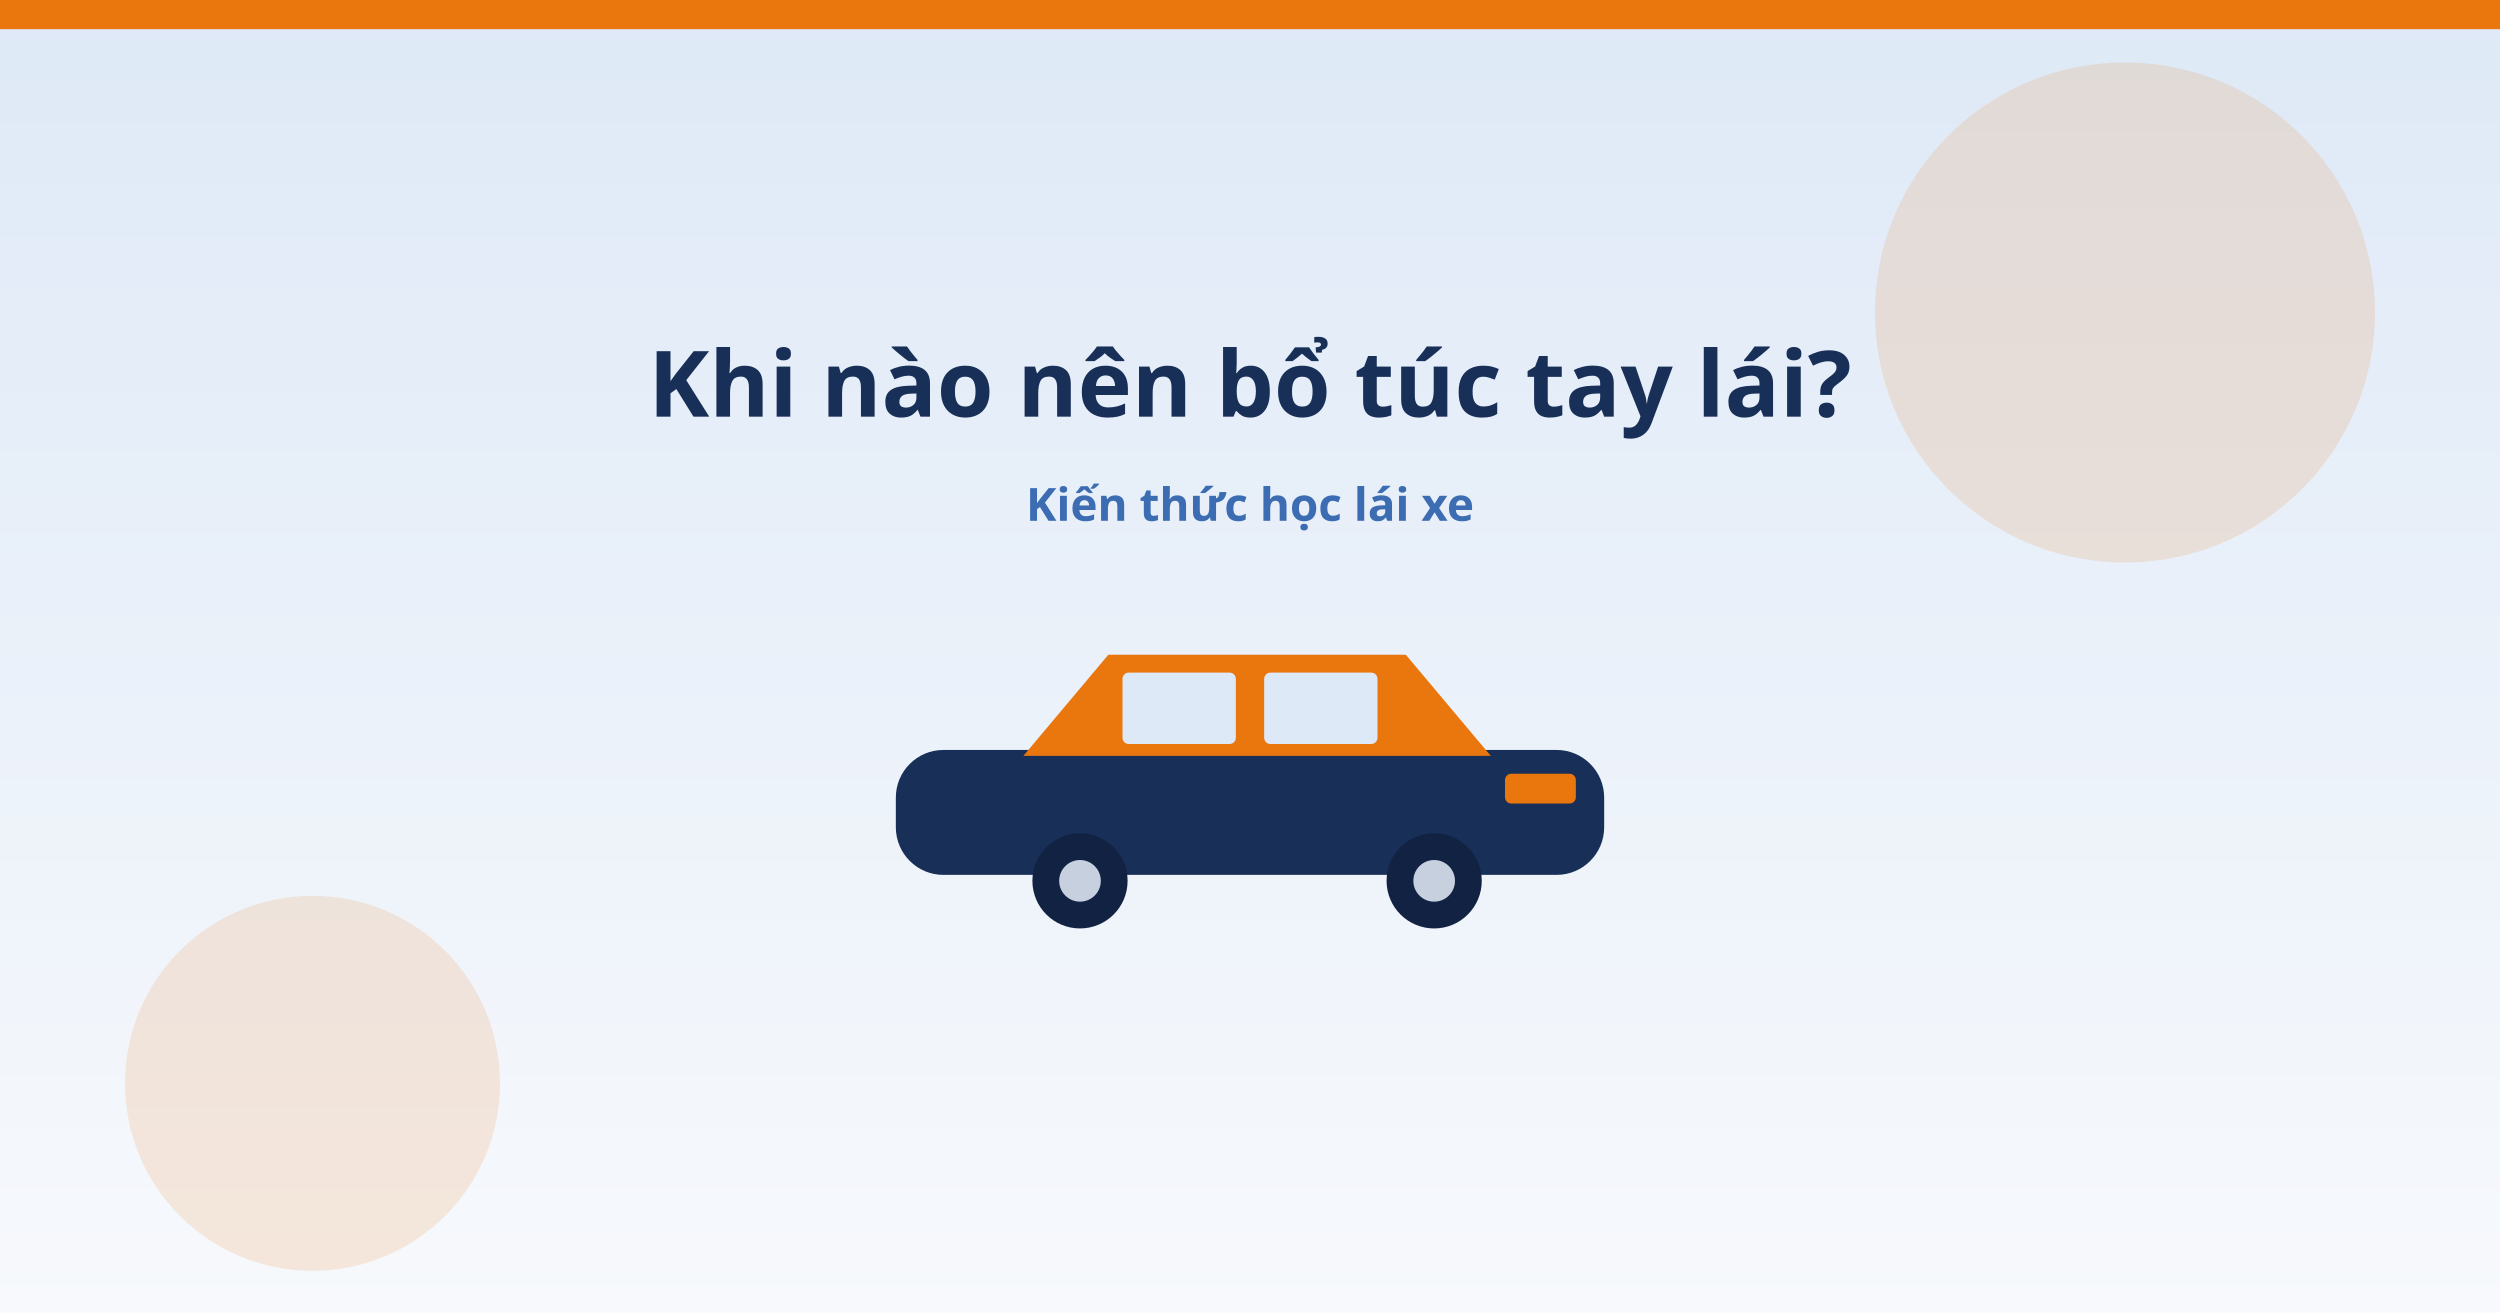
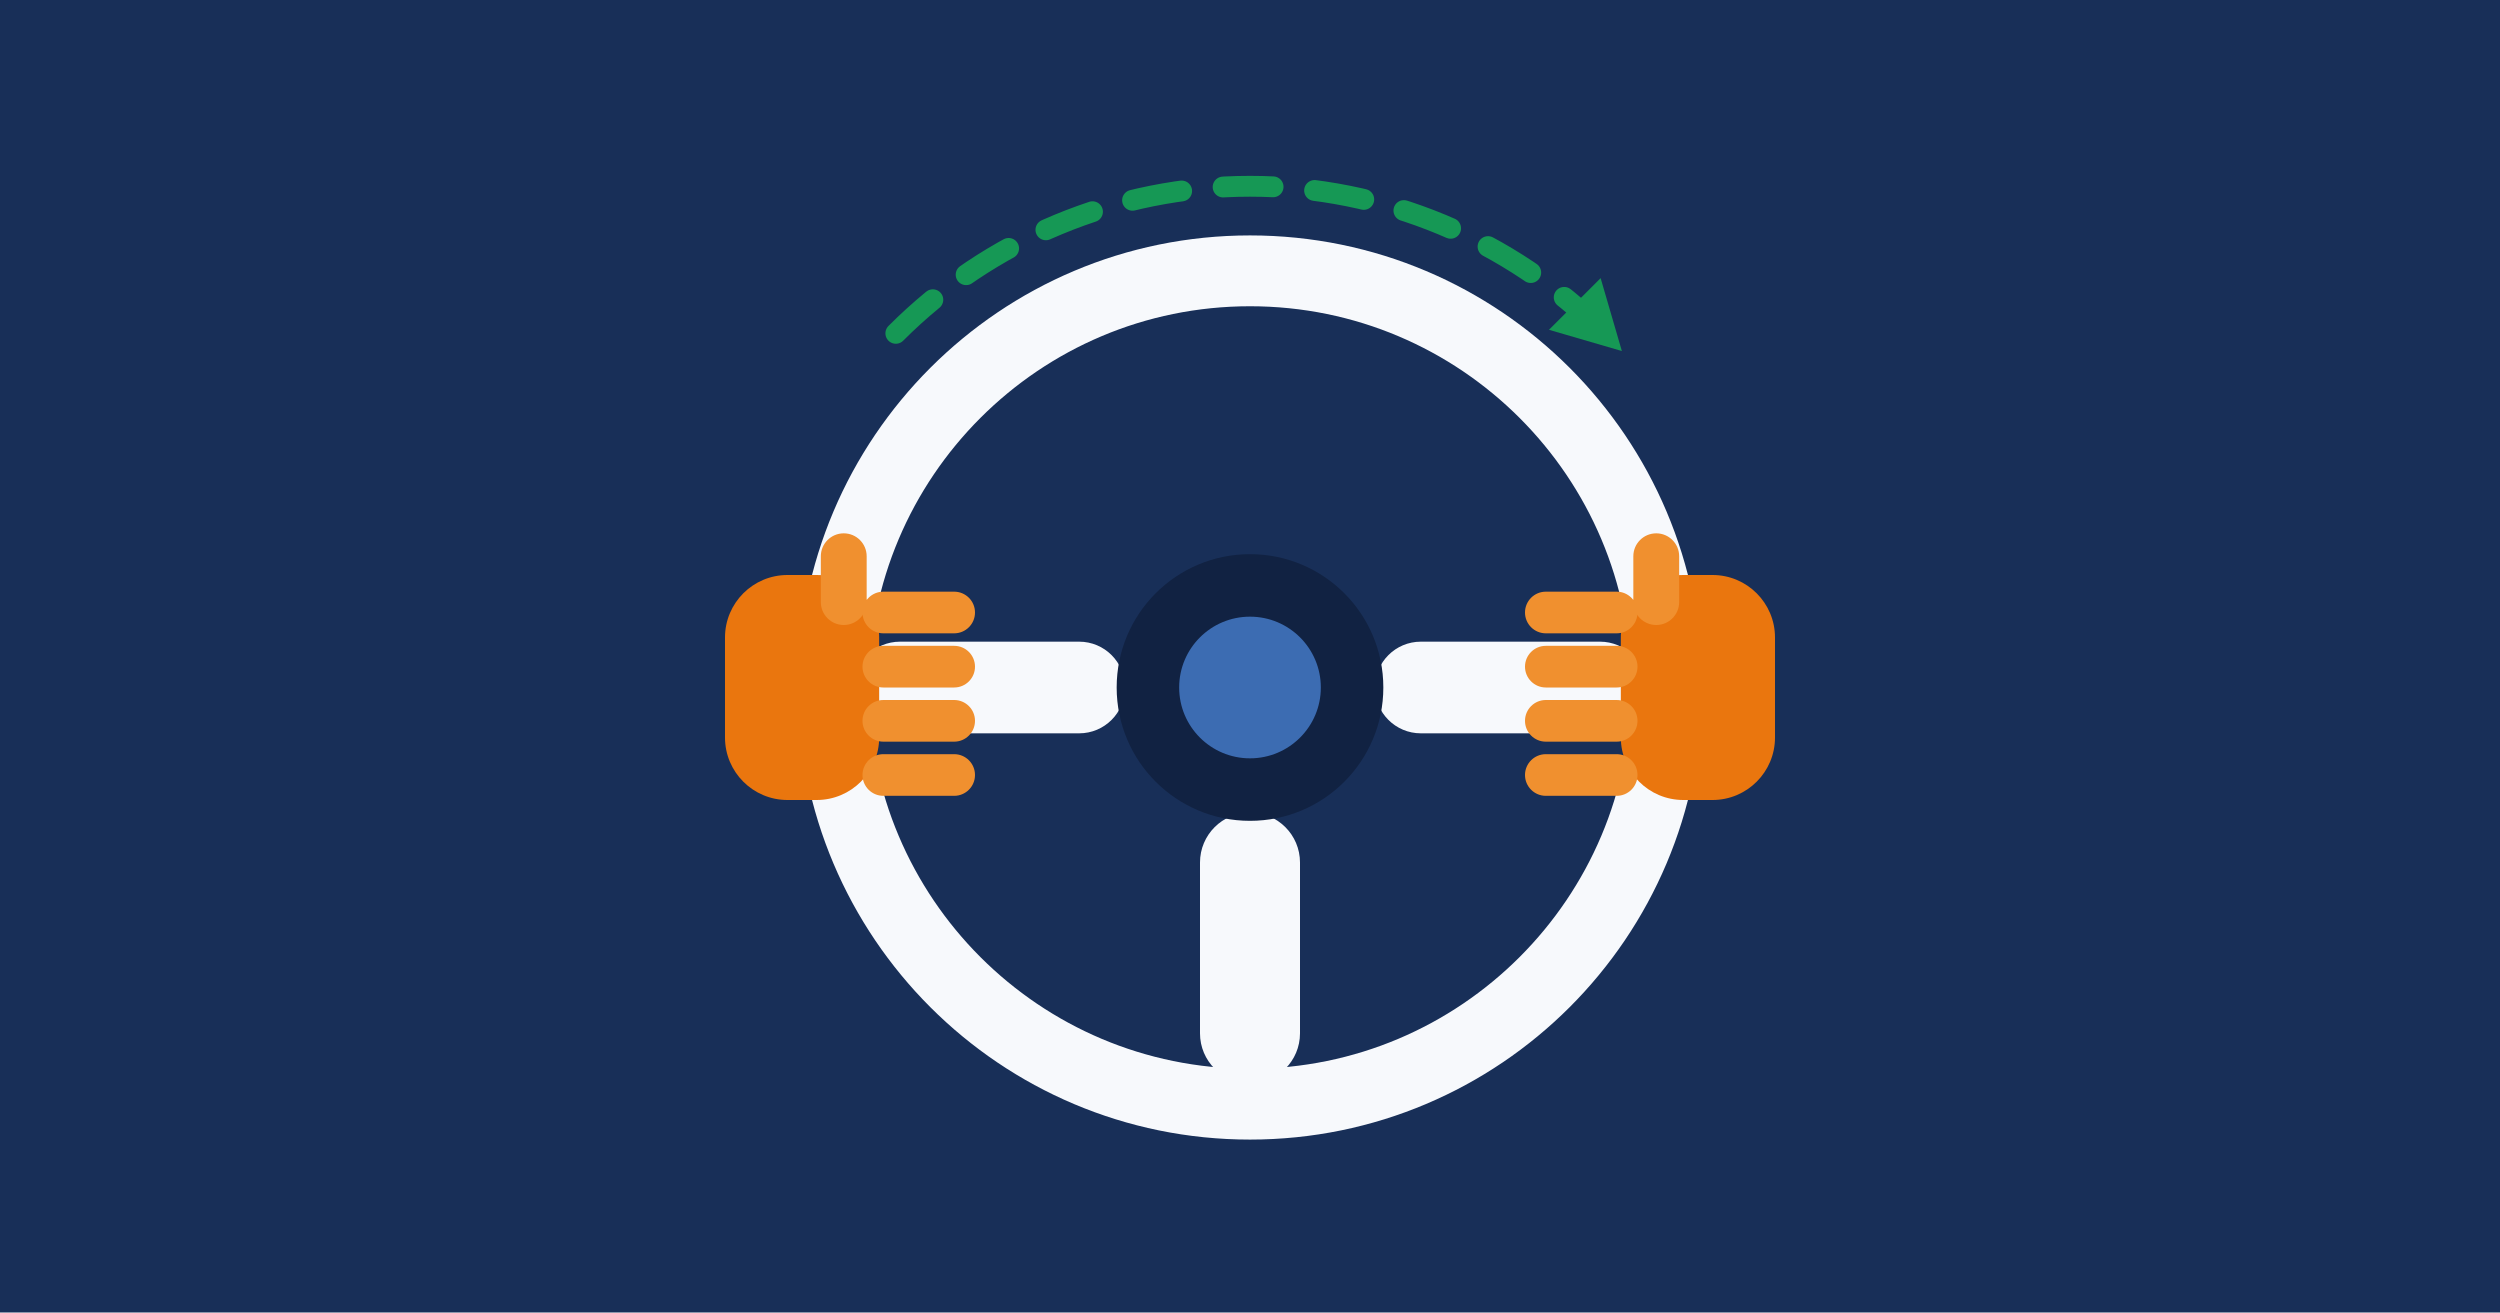
- <svg xmlns="http://www.w3.org/2000/svg" viewBox="0 0 1200 630" width="1200" height="630" role="img" aria-label="Khi nào nên bổ túc tay lái?">
-   <defs>
-     <linearGradient id="skyGrad" x1="0" y1="0" x2="0" y2="1">
-       <stop offset="0%" stop-color="#DEE9F7" />
-       <stop offset="100%" stop-color="#F7F9FC" />
-     </linearGradient>
-     <linearGradient id="navyGrad" x1="0" y1="0" x2="1" y2="1">
-       <stop offset="0%" stop-color="#182F58" />
-       <stop offset="100%" stop-color="#112242" />
-     </linearGradient>
-   </defs>
-   <rect width="1200" height="630" fill="url(#skyGrad)" />
-   <rect x="0" y="0" width="1200" height="14" fill="#EA760E" />
-   <circle cx="1020" cy="150" r="120" fill="#EA760E" opacity="0.14" />
-   <circle cx="150" cy="520" r="90" fill="#EA760E" opacity="0.14" />
-   <g transform="translate(430 300)">
-     <rect x="0" y="59.976" width="340" height="59.976" rx="22.848" fill="#182F58" />
-     <path d="M 61.2 62.832 L 102 14.28 L 244.8 14.28 L 285.6 62.832 Z" fill="#EA760E" />
-     <rect x="108.8" y="22.848" width="54.4" height="34.272" rx="3" fill="#DEE9F7" />
-     <rect x="176.8" y="22.848" width="54.4" height="34.272" rx="3" fill="#DEE9F7" />
-     <circle cx="88.4" cy="122.808" r="22.848" fill="#112242" />
-     <circle cx="88.4" cy="122.808" r="9.996" fill="#C6D0DE" />
-     <circle cx="258.4" cy="122.808" r="22.848" fill="#112242" />
-     <circle cx="258.4" cy="122.808" r="9.996" fill="#C6D0DE" />
-     <rect x="292.4" y="71.4" width="34" height="14.28" rx="3" fill="#EA760E" />
+ <svg xmlns="http://www.w3.org/2000/svg" viewBox="0 0 1200 630" width="1200" height="630" role="img" aria-label="Vô lăng nhìn chính diện với hai bàn tay đặt đúng vị trí chín giờ và ba giờ, phía trên là mũi tên chỉ hướng đánh lái">
+   <rect width="1200" height="630" fill="#182F58" />
+   <g transform="translate(600 330)">
+     <path d="M-170 -170 A 240 240 0 0 1 170 -170" fill="none" stroke="#169855" stroke-width="10" stroke-dasharray="24 20" stroke-linecap="round" />
+     <path d="M178.5 -161.5 L143.5 -171.7 L168.3 -196.5 Z" fill="#169855" />
+     <circle cx="0" cy="0" r="200" fill="none" stroke="#F7F9FC" stroke-width="34" />
+     <rect x="-190" y="-22" width="130" height="44" rx="22" fill="#F7F9FC" />
+     <rect x="60" y="-22" width="130" height="44" rx="22" fill="#F7F9FC" />
+     <rect x="-24" y="60" width="48" height="130" rx="24" fill="#F7F9FC" />
+     <circle cx="0" cy="0" r="64" fill="#112242" />
+     <circle cx="0" cy="0" r="34" fill="#3C6CB2" />
+     <rect x="-252" y="-54" width="74" height="108" rx="30" fill="#EA760E" />
+     <rect x="-186" y="-46" width="54" height="20" rx="10" fill="#F0902F" />
+     <rect x="-186" y="-20" width="54" height="20" rx="10" fill="#F0902F" />
+     <rect x="-186" y="6" width="54" height="20" rx="10" fill="#F0902F" />
+     <rect x="-186" y="32" width="54" height="20" rx="10" fill="#F0902F" />
+     <rect x="-206" y="-74" width="22" height="44" rx="11" fill="#F0902F" />
+     <rect x="178" y="-54" width="74" height="108" rx="30" fill="#EA760E" />
+     <rect x="132" y="-46" width="54" height="20" rx="10" fill="#F0902F" />
+     <rect x="132" y="-20" width="54" height="20" rx="10" fill="#F0902F" />
+     <rect x="132" y="6" width="54" height="20" rx="10" fill="#F0902F" />
+     <rect x="132" y="32" width="54" height="20" rx="10" fill="#F0902F" />
+     <rect x="184" y="-74" width="22" height="44" rx="11" fill="#F0902F" />
  </g>
-   <text x="600" y="200" text-anchor="middle" font-family="system-ui, sans-serif" font-size="44" font-weight="700" fill="#182F58">Khi nào nên bổ túc tay lái?</text>
-   <text x="600" y="250" text-anchor="middle" font-family="system-ui, sans-serif" font-size="22" font-weight="600" fill="#3C6CB2">Kiến thức học lái xe</text>
</svg>
